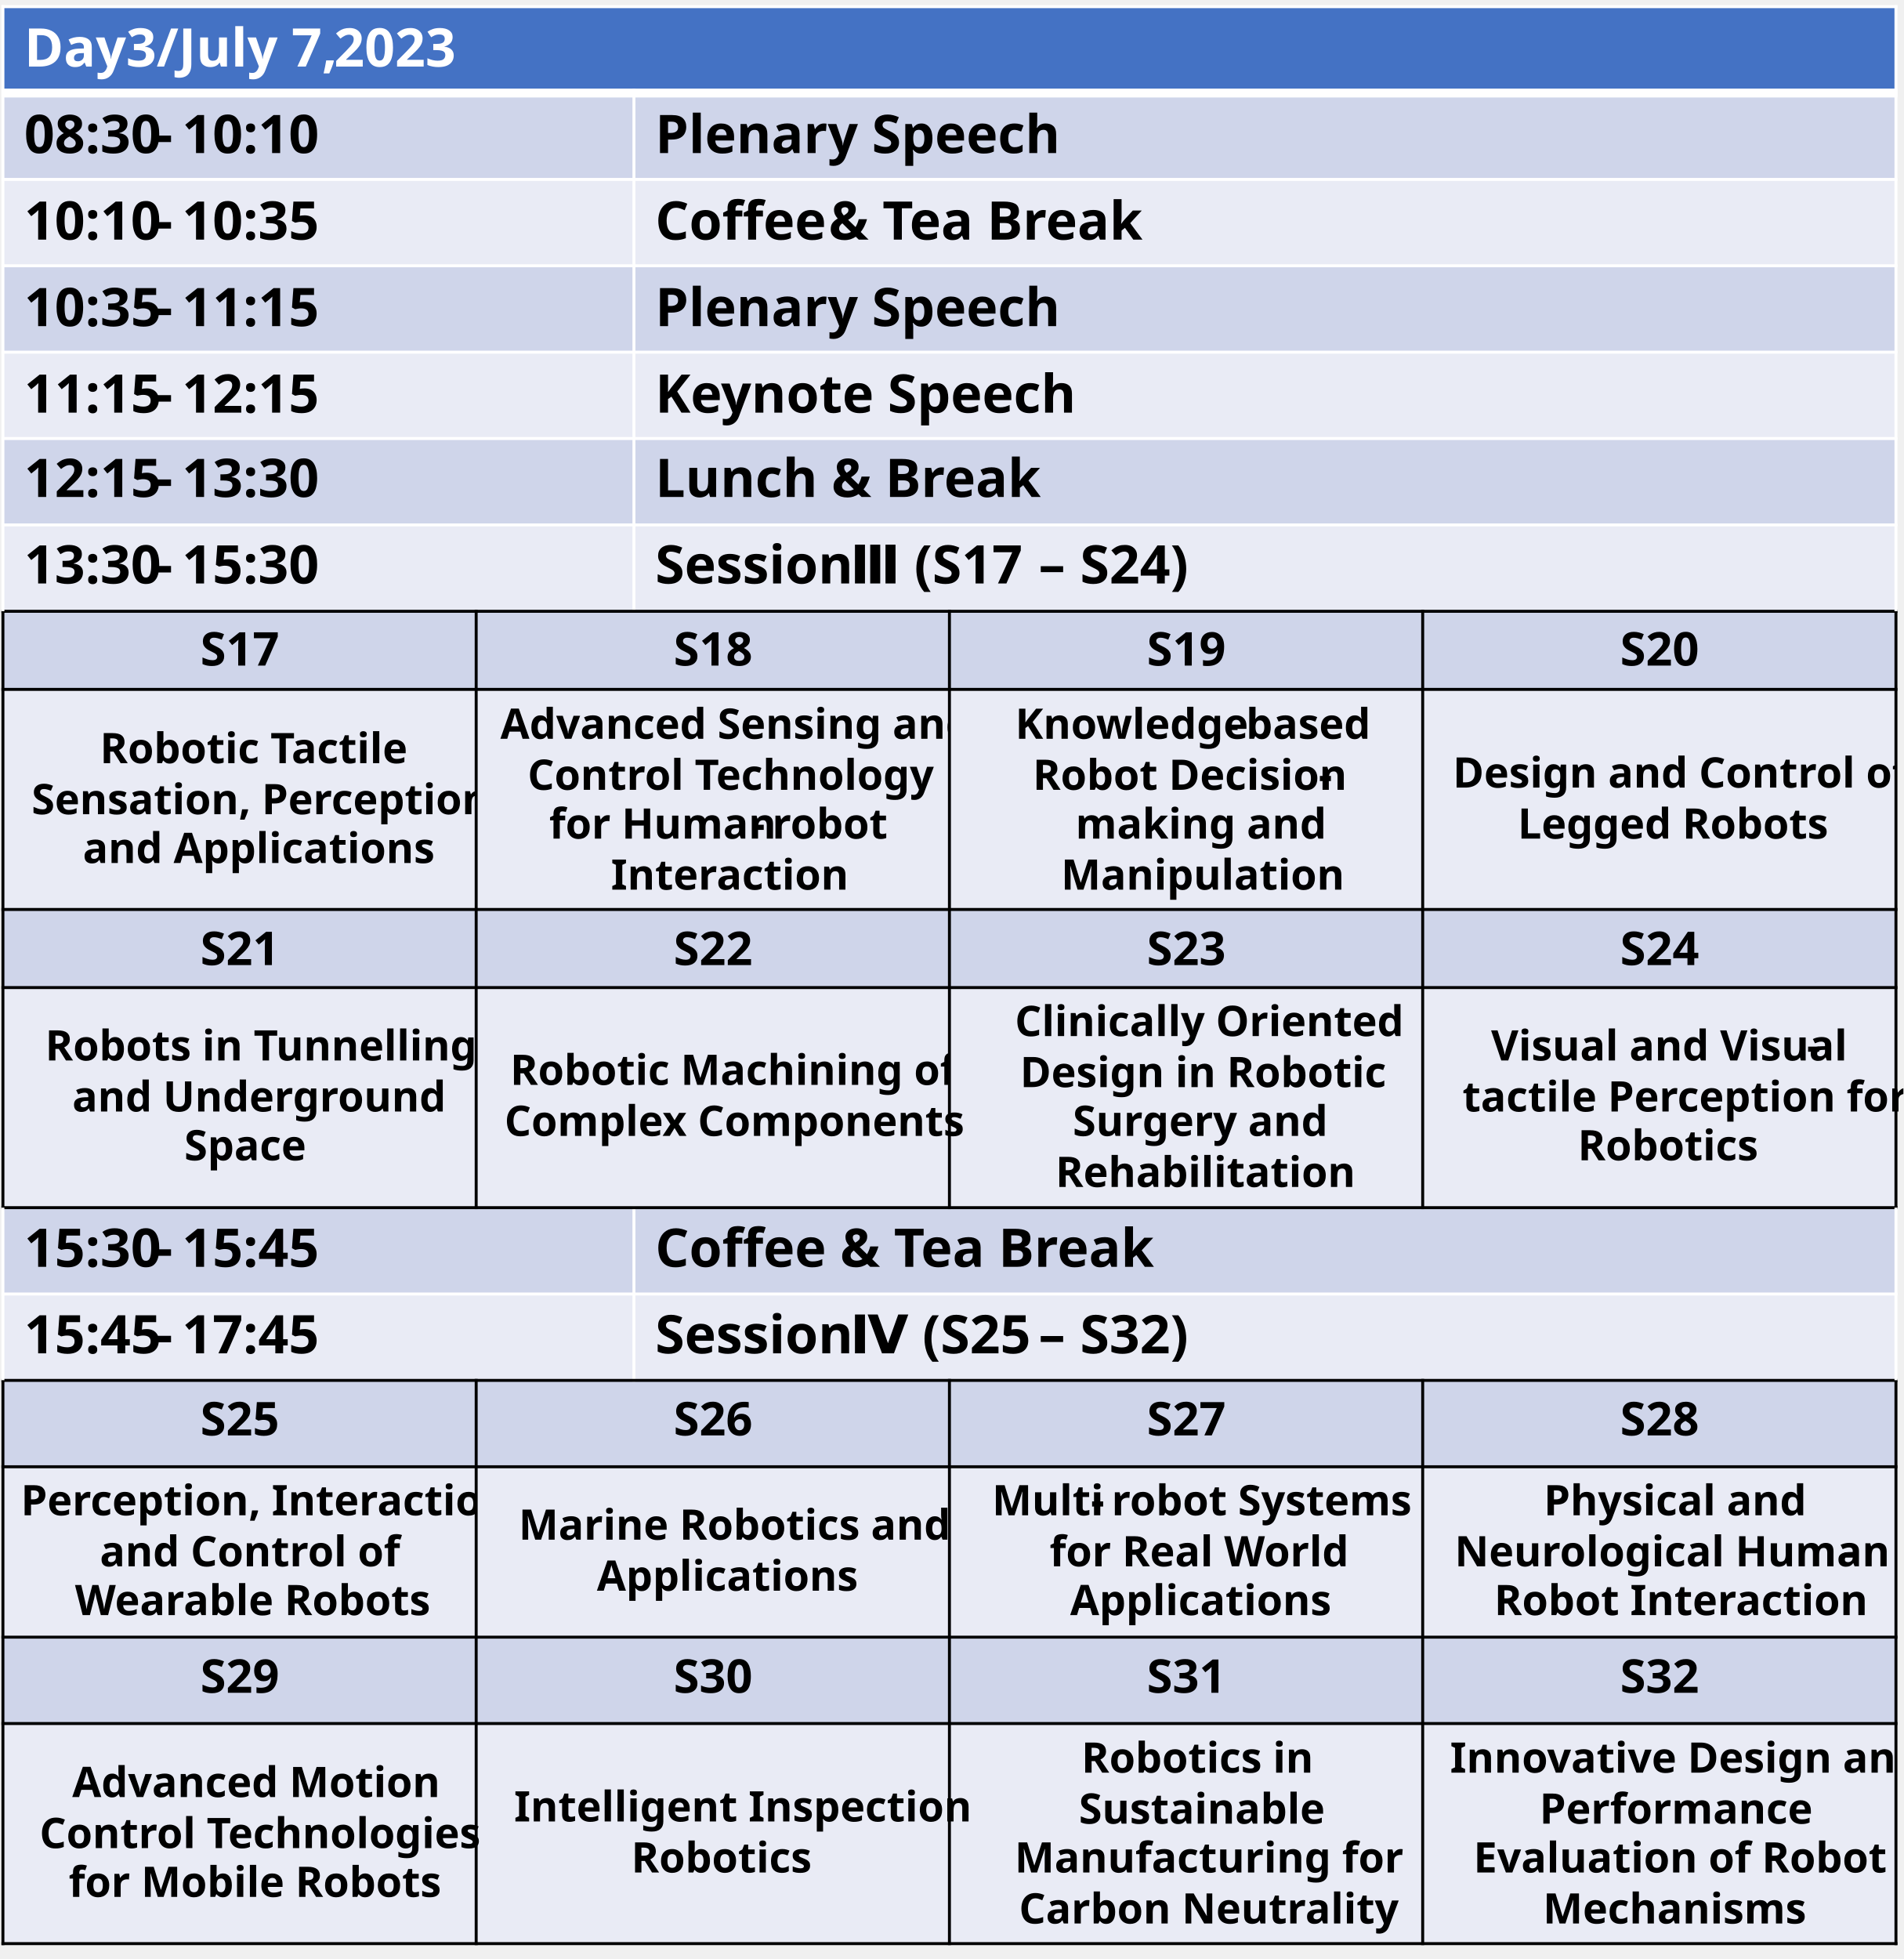
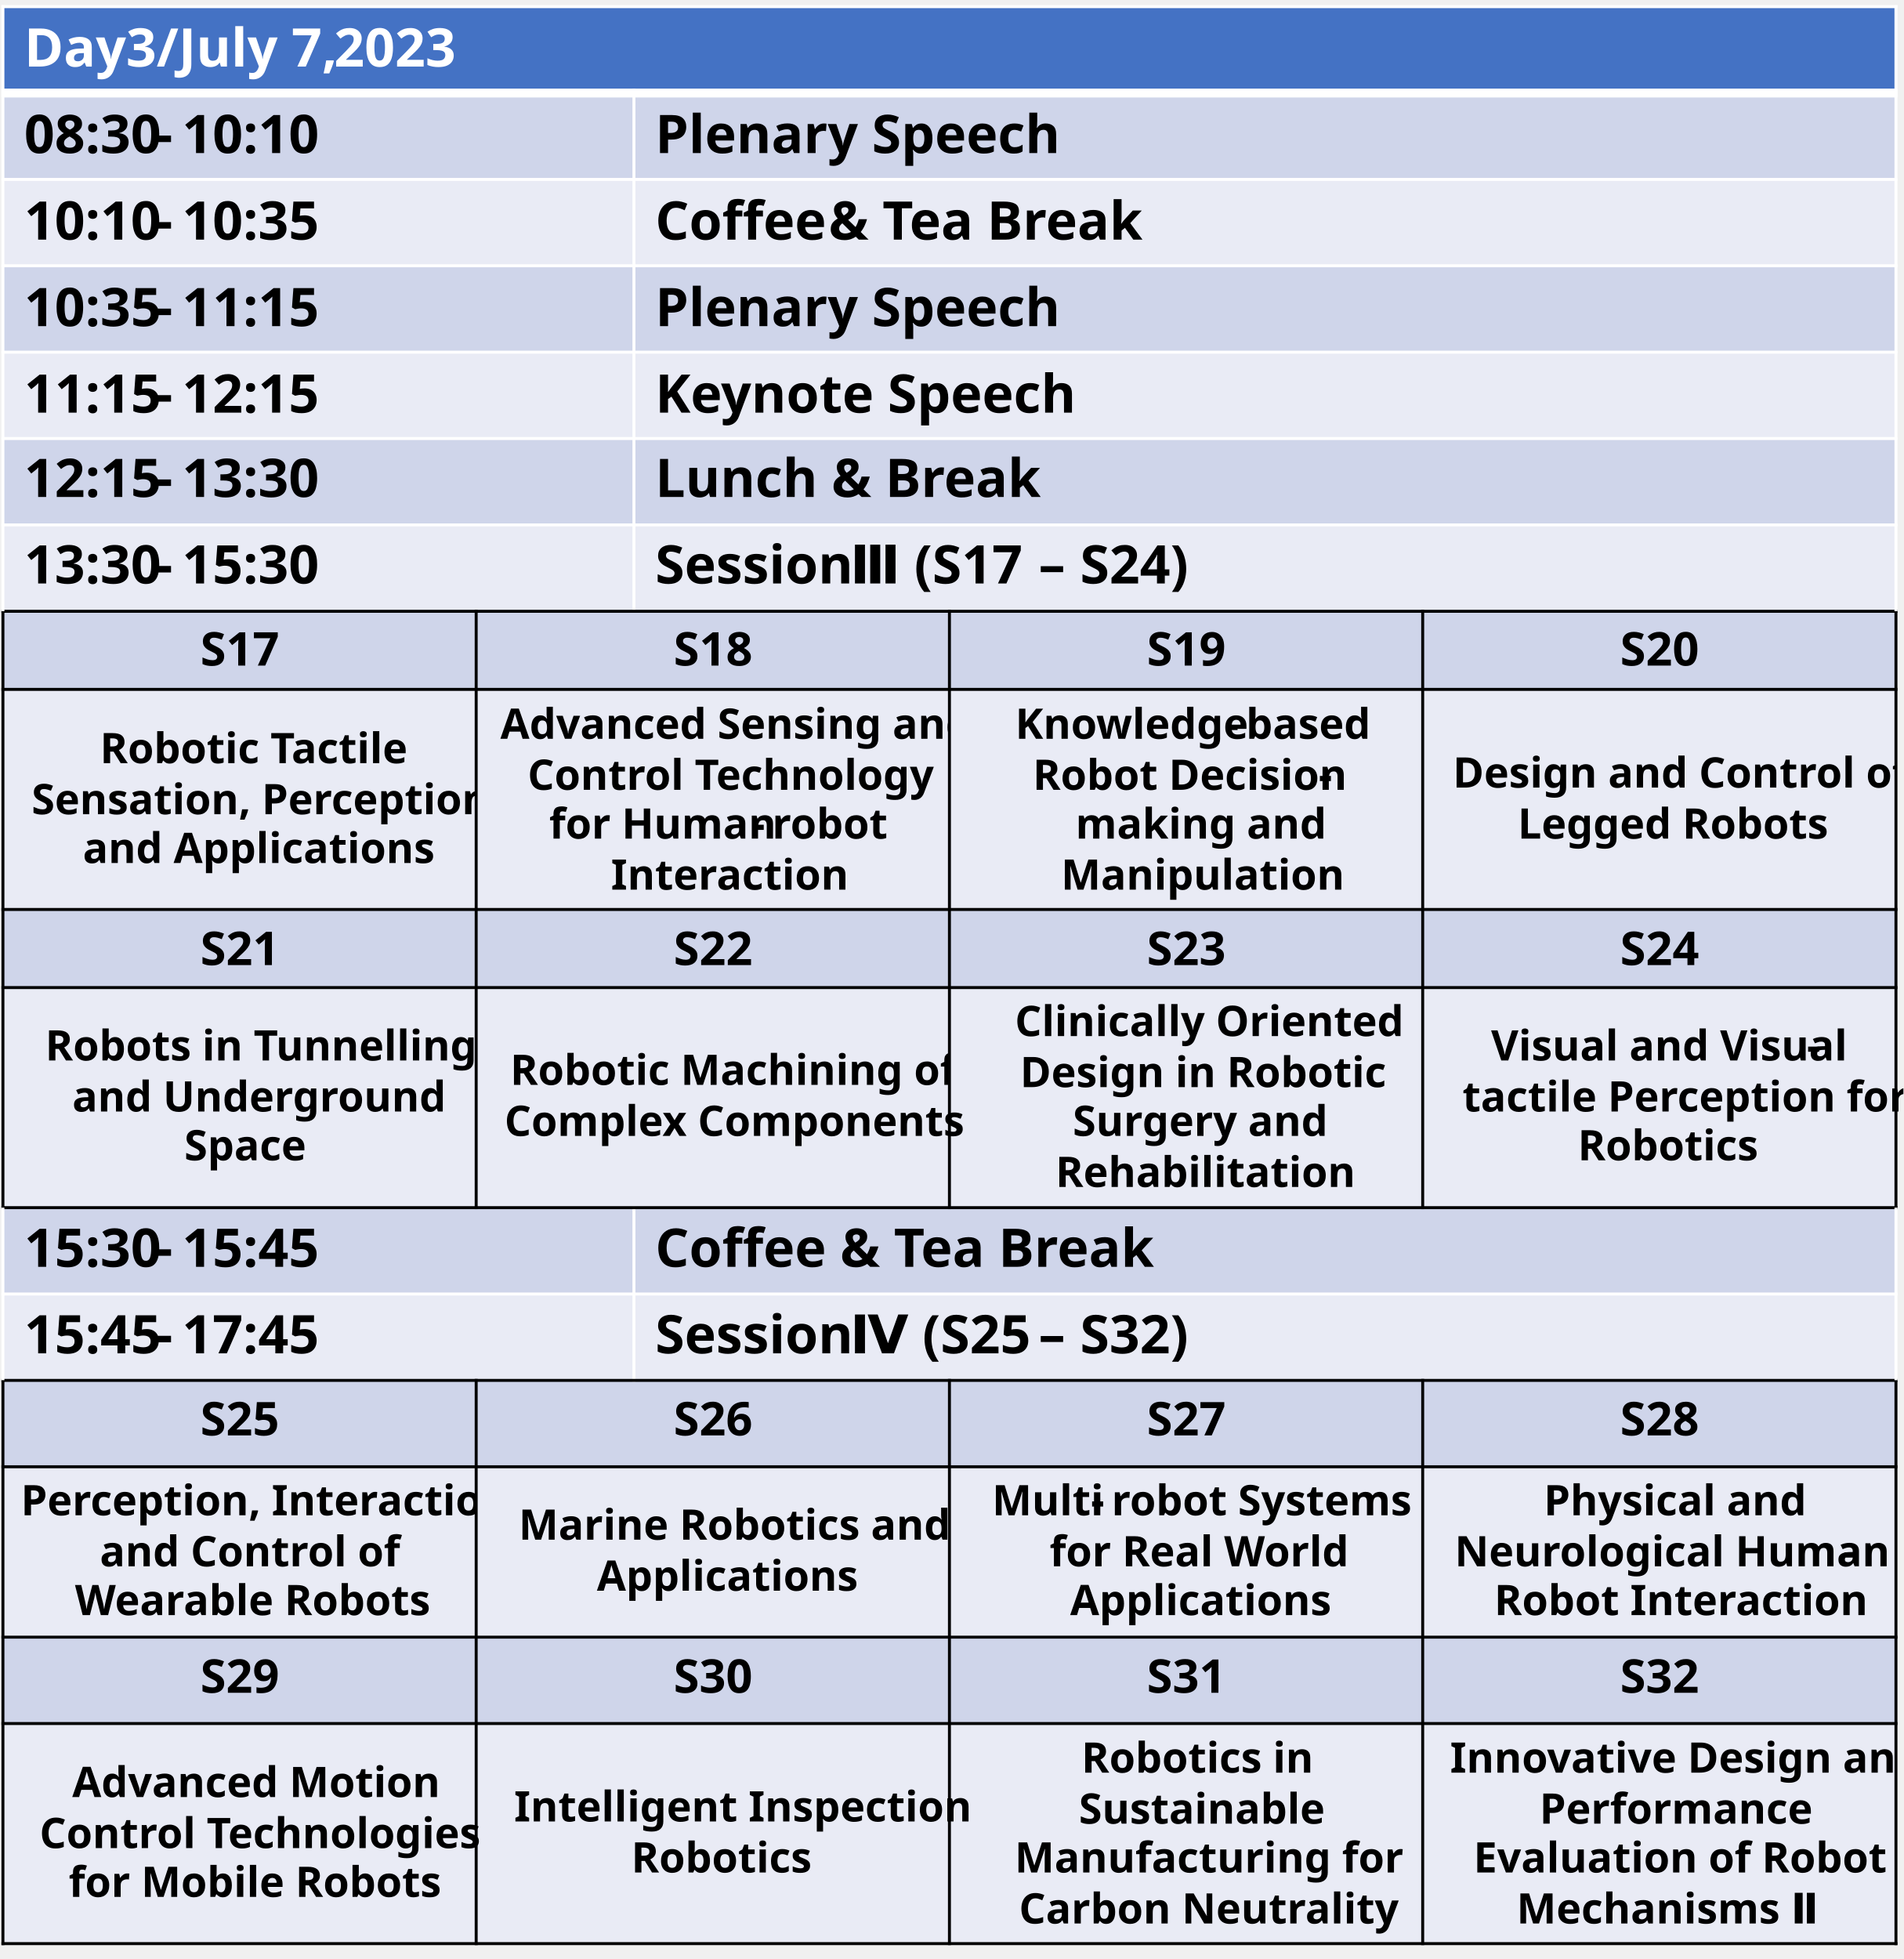
<svg xmlns="http://www.w3.org/2000/svg" width="858" height="883" overflow="hidden">
  <defs>
    <clipPath id="clip0">
      <rect x="226" y="-3" width="858" height="883" />
    </clipPath>
    <clipPath id="clip1">
      <rect x="227" y="-82" width="854" height="202" />
    </clipPath>
    <clipPath id="clip2">
      <rect x="511" y="-43" width="570" height="202" />
    </clipPath>
    <clipPath id="clip3">
      <rect x="227" y="-43" width="285" height="202" />
    </clipPath>
    <clipPath id="clip4">
      <rect x="511" y="-4" width="570" height="202" />
    </clipPath>
    <clipPath id="clip5">
      <rect x="227" y="-4" width="285" height="202" />
    </clipPath>
    <clipPath id="clip6">
      <rect x="511" y="35" width="570" height="202" />
    </clipPath>
    <clipPath id="clip7">
      <rect x="227" y="35" width="285" height="202" />
    </clipPath>
    <clipPath id="clip8">
      <rect x="511" y="74" width="570" height="202" />
    </clipPath>
    <clipPath id="clip9">
      <rect x="227" y="74" width="285" height="202" />
    </clipPath>
    <clipPath id="clip10">
      <rect x="511" y="113" width="570" height="202" />
    </clipPath>
    <clipPath id="clip11">
      <rect x="227" y="113" width="285" height="202" />
    </clipPath>
    <clipPath id="clip12">
      <rect x="511" y="152" width="570" height="202" />
    </clipPath>
    <clipPath id="clip13">
      <rect x="227" y="152" width="285" height="202" />
    </clipPath>
    <clipPath id="clip14">
      <rect x="867" y="200" width="214" height="315" />
    </clipPath>
    <clipPath id="clip15">
      <rect x="440" y="43" width="214" height="628" />
    </clipPath>
    <clipPath id="clip16">
      <rect x="227" y="122" width="214" height="471" />
    </clipPath>
    <clipPath id="clip17">
      <rect x="440" y="334" width="214" height="315" />
    </clipPath>
    <clipPath id="clip18">
      <rect x="511" y="459" width="570" height="203" />
    </clipPath>
    <clipPath id="clip19">
      <rect x="227" y="459" width="285" height="203" />
    </clipPath>
    <clipPath id="clip20">
      <rect x="511" y="498" width="570" height="203" />
    </clipPath>
    <clipPath id="clip21">
      <rect x="227" y="498" width="285" height="203" />
    </clipPath>
    <clipPath id="clip22">
      <rect x="227" y="461" width="214" height="471" />
    </clipPath>
    <clipPath id="clip23">
      <rect x="867" y="509" width="214" height="629" />
    </clipPath>
  </defs>
  <g clip-path="url(#clip0)" transform="translate(-226 3)">
    <path d="M227.314 0 1080.65 0 1080.65 38.933 227.314 38.933Z" fill="#4472C4" fill-rule="evenodd" />
    <path d="M227.314 38.933 511.758 38.933 511.758 77.867 227.314 77.867Z" fill="#CFD5EA" fill-rule="evenodd" />
    <path d="M511.758 38.933 1080.65 38.933 1080.65 77.867 511.758 77.867Z" fill="#CFD5EA" fill-rule="evenodd" />
    <path d="M227.314 77.867 511.758 77.867 511.758 116.8 227.314 116.8Z" fill="#E9EBF5" fill-rule="evenodd" />
    <path d="M511.758 77.867 1080.65 77.867 1080.65 116.8 511.758 116.8Z" fill="#E9EBF5" fill-rule="evenodd" />
    <path d="M227.314 116.8 511.758 116.8 511.758 155.733 227.314 155.733Z" fill="#CFD5EA" fill-rule="evenodd" />
    <path d="M511.758 116.8 1080.65 116.8 1080.65 155.733 511.758 155.733Z" fill="#CFD5EA" fill-rule="evenodd" />
    <path d="M227.314 155.733 511.758 155.733 511.758 194.667 227.314 194.667Z" fill="#E9EBF5" fill-rule="evenodd" />
    <path d="M511.758 155.733 1080.65 155.733 1080.65 194.667 511.758 194.667Z" fill="#E9EBF5" fill-rule="evenodd" />
    <path d="M227.314 194.667 511.758 194.667 511.758 233.6 227.314 233.6Z" fill="#CFD5EA" fill-rule="evenodd" />
    <path d="M511.758 194.667 1080.65 194.667 1080.65 233.6 511.758 233.6Z" fill="#CFD5EA" fill-rule="evenodd" />
    <path d="M227.314 233.6 511.758 233.6 511.758 272.533 227.314 272.533Z" fill="#E9EBF5" fill-rule="evenodd" />
    <path d="M511.758 233.6 1080.65 233.6 1080.65 272.533 511.758 272.533Z" fill="#E9EBF5" fill-rule="evenodd" />
    <path d="M227.314 272.533 440.647 272.533 440.647 307.733 227.314 307.733Z" fill="#CFD5EA" fill-rule="evenodd" />
    <path d="M440.647 272.533 653.98 272.533 653.98 307.733 440.647 307.733Z" fill="#CFD5EA" fill-rule="evenodd" />
    <path d="M653.98 272.533 867.314 272.533 867.314 307.733 653.98 307.733Z" fill="#CFD5EA" fill-rule="evenodd" />
    <path d="M867.314 272.533 1080.65 272.533 1080.65 307.733 867.314 307.733Z" fill="#CFD5EA" fill-rule="evenodd" />
    <path d="M227.314 307.733 440.647 307.733 440.647 406.933 227.314 406.933Z" fill="#E9EBF5" fill-rule="evenodd" />
    <path d="M440.647 307.733 653.98 307.733 653.98 406.933 440.647 406.933Z" fill="#E9EBF5" fill-rule="evenodd" />
    <path d="M653.98 307.733 867.314 307.733 867.314 406.933 653.98 406.933Z" fill="#E9EBF5" fill-rule="evenodd" />
    <path d="M867.314 307.733 1080.65 307.733 1080.65 406.933 867.314 406.933Z" fill="#E9EBF5" fill-rule="evenodd" />
    <path d="M227.314 406.933 440.647 406.933 440.647 442.133 227.314 442.133Z" fill="#CFD5EA" fill-rule="evenodd" />
    <path d="M440.647 406.933 653.98 406.933 653.98 442.133 440.647 442.133Z" fill="#CFD5EA" fill-rule="evenodd" />
    <path d="M653.98 406.933 867.314 406.933 867.314 442.133 653.98 442.133Z" fill="#CFD5EA" fill-rule="evenodd" />
    <path d="M867.314 406.933 1080.65 406.933 1080.65 442.133 867.314 442.133Z" fill="#CFD5EA" fill-rule="evenodd" />
    <path d="M227.314 442.133 440.647 442.133 440.647 541.333 227.314 541.333Z" fill="#E9EBF5" fill-rule="evenodd" />
    <path d="M440.647 442.133 653.98 442.133 653.98 541.333 440.647 541.333Z" fill="#E9EBF5" fill-rule="evenodd" />
    <path d="M653.98 442.133 867.314 442.133 867.314 541.333 653.98 541.333Z" fill="#E9EBF5" fill-rule="evenodd" />
    <path d="M867.314 442.133 1080.65 442.133 1080.65 541.333 867.314 541.333Z" fill="#E9EBF5" fill-rule="evenodd" />
    <path d="M227.314 541.333 511.758 541.333 511.758 580.267 227.314 580.267Z" fill="#CFD5EA" fill-rule="evenodd" />
    <path d="M511.758 541.333 1080.65 541.333 1080.65 580.267 511.758 580.267Z" fill="#CFD5EA" fill-rule="evenodd" />
    <path d="M227.314 580.267 511.758 580.267 511.758 619.2 227.314 619.2Z" fill="#E9EBF5" fill-rule="evenodd" />
    <path d="M511.758 580.267 1080.65 580.267 1080.65 619.2 511.758 619.2Z" fill="#E9EBF5" fill-rule="evenodd" />
    <path d="M227.314 619.2 440.647 619.2 440.647 658.133 227.314 658.133Z" fill="#CFD5EA" fill-rule="evenodd" />
    <path d="M440.647 619.2 653.98 619.2 653.98 658.133 440.647 658.133Z" fill="#CFD5EA" fill-rule="evenodd" />
    <path d="M653.98 619.2 867.314 619.2 867.314 658.133 653.98 658.133Z" fill="#CFD5EA" fill-rule="evenodd" />
    <path d="M867.314 619.2 1080.65 619.2 1080.65 658.133 867.314 658.133Z" fill="#CFD5EA" fill-rule="evenodd" />
    <path d="M227.314 658.133 440.647 658.133 440.647 734.933 227.314 734.933Z" fill="#E9EBF5" fill-rule="evenodd" />
    <path d="M440.647 658.133 653.98 658.133 653.98 734.933 440.647 734.933Z" fill="#E9EBF5" fill-rule="evenodd" />
    <path d="M653.98 658.133 867.314 658.133 867.314 734.933 653.98 734.933Z" fill="#E9EBF5" fill-rule="evenodd" />
    <path d="M867.314 658.133 1080.65 658.133 1080.65 734.933 867.314 734.933Z" fill="#E9EBF5" fill-rule="evenodd" />
    <path d="M227.314 734.933 440.647 734.933 440.647 773.867 227.314 773.867Z" fill="#CFD5EA" fill-rule="evenodd" />
    <path d="M440.647 734.933 653.98 734.933 653.98 773.867 440.647 773.867Z" fill="#CFD5EA" fill-rule="evenodd" />
    <path d="M653.98 734.933 867.314 734.933 867.314 773.867 653.98 773.867Z" fill="#CFD5EA" fill-rule="evenodd" />
    <path d="M867.314 734.933 1080.65 734.933 1080.65 773.867 867.314 773.867Z" fill="#CFD5EA" fill-rule="evenodd" />
    <path d="M227.314 773.867 440.647 773.867 440.647 873.067 227.314 873.067Z" fill="#E9EBF5" fill-rule="evenodd" />
    <path d="M440.647 773.867 653.98 773.867 653.98 873.067 440.647 873.067Z" fill="#E9EBF5" fill-rule="evenodd" />
    <path d="M653.98 773.867 867.314 773.867 867.314 873.067 653.98 873.067Z" fill="#E9EBF5" fill-rule="evenodd" />
    <path d="M867.314 773.867 1080.65 773.867 1080.65 873.067 867.314 873.067Z" fill="#E9EBF5" fill-rule="evenodd" />
    <path d="M440.647 271.867 440.647 542" stroke="#000000" stroke-width="1.333" stroke-linejoin="round" stroke-miterlimit="10" fill="none" fill-rule="evenodd" />
    <path d="M440.647 618.533 440.647 873.733" stroke="#000000" stroke-width="1.333" stroke-linejoin="round" stroke-miterlimit="10" fill="none" fill-rule="evenodd" />
    <path d="M511.758 36.933 511.758 273.2" stroke="#FFFFFF" stroke-width="1.333" stroke-linejoin="round" stroke-miterlimit="10" fill="none" fill-rule="evenodd" />
    <path d="M511.758 540.667 511.758 619.867" stroke="#FFFFFF" stroke-width="1.333" stroke-linejoin="round" stroke-miterlimit="10" fill="none" fill-rule="evenodd" />
    <path d="M653.98 271.867 653.98 542" stroke="#000000" stroke-width="1.333" stroke-linejoin="round" stroke-miterlimit="10" fill="none" fill-rule="evenodd" />
    <path d="M653.98 618.533 653.98 873.733" stroke="#000000" stroke-width="1.333" stroke-linejoin="round" stroke-miterlimit="10" fill="none" fill-rule="evenodd" />
    <path d="M867.314 271.867 867.314 542" stroke="#000000" stroke-width="1.333" stroke-linejoin="round" stroke-miterlimit="10" fill="none" fill-rule="evenodd" />
    <path d="M867.314 618.533 867.314 873.733" stroke="#000000" stroke-width="1.333" stroke-linejoin="round" stroke-miterlimit="10" fill="none" fill-rule="evenodd" />
    <path d="M226.647 38.933 1081.31 38.933" stroke="#FFFFFF" stroke-width="4" stroke-linejoin="round" stroke-miterlimit="10" fill="none" fill-rule="evenodd" />
    <path d="M226.647 77.867 1081.31 77.867" stroke="#FFFFFF" stroke-width="1.333" stroke-linejoin="round" stroke-miterlimit="10" fill="none" fill-rule="evenodd" />
    <path d="M226.647 116.8 1081.31 116.8" stroke="#FFFFFF" stroke-width="1.333" stroke-linejoin="round" stroke-miterlimit="10" fill="none" fill-rule="evenodd" />
    <path d="M226.647 155.733 1081.31 155.733" stroke="#FFFFFF" stroke-width="1.333" stroke-linejoin="round" stroke-miterlimit="10" fill="none" fill-rule="evenodd" />
    <path d="M226.647 194.667 1081.31 194.667" stroke="#FFFFFF" stroke-width="1.333" stroke-linejoin="round" stroke-miterlimit="10" fill="none" fill-rule="evenodd" />
    <path d="M226.647 233.6 1081.31 233.6" stroke="#FFFFFF" stroke-width="1.333" stroke-linejoin="round" stroke-miterlimit="10" fill="none" fill-rule="evenodd" />
    <path d="M226.647 272.533 1081.31 272.533" stroke="#000000" stroke-width="1.333" stroke-linejoin="round" stroke-miterlimit="10" fill="none" fill-rule="evenodd" />
    <path d="M226.647 307.733 1081.31 307.733" stroke="#000000" stroke-width="1.333" stroke-linejoin="round" stroke-miterlimit="10" fill="none" fill-rule="evenodd" />
    <path d="M226.647 406.933 1081.31 406.933" stroke="#000000" stroke-width="1.333" stroke-linejoin="round" stroke-miterlimit="10" fill="none" fill-rule="evenodd" />
    <path d="M226.647 442.133 1081.31 442.133" stroke="#000000" stroke-width="1.333" stroke-linejoin="round" stroke-miterlimit="10" fill="none" fill-rule="evenodd" />
    <path d="M226.647 541.333 1081.31 541.333" stroke="#000000" stroke-width="1.333" stroke-linejoin="round" stroke-miterlimit="10" fill="none" fill-rule="evenodd" />
    <path d="M226.647 580.267 1081.31 580.267" stroke="#FFFFFF" stroke-width="1.333" stroke-linejoin="round" stroke-miterlimit="10" fill="none" fill-rule="evenodd" />
    <path d="M226.647 619.2 1081.31 619.2" stroke="#000000" stroke-width="1.333" stroke-linejoin="round" stroke-miterlimit="10" fill="none" fill-rule="evenodd" />
    <path d="M226.647 658.133 1081.31 658.133" stroke="#000000" stroke-width="1.333" stroke-linejoin="round" stroke-miterlimit="10" fill="none" fill-rule="evenodd" />
    <path d="M226.647 734.933 1081.31 734.933" stroke="#000000" stroke-width="1.333" stroke-linejoin="round" stroke-miterlimit="10" fill="none" fill-rule="evenodd" />
    <path d="M226.647 773.867 1081.31 773.867" stroke="#000000" stroke-width="1.333" stroke-linejoin="round" stroke-miterlimit="10" fill="none" fill-rule="evenodd" />
    <path d="M227.314-0.667 227.314 272.533" stroke="#FFFFFF" stroke-width="1.333" stroke-linejoin="round" stroke-miterlimit="10" fill="none" fill-rule="evenodd" />
    <path d="M227.314 272.533 227.314 541.333" stroke="#000000" stroke-width="1.333" stroke-linejoin="round" stroke-miterlimit="10" fill="none" fill-rule="evenodd" />
    <path d="M227.314 541.333 227.314 619.2" stroke="#FFFFFF" stroke-width="1.333" stroke-linejoin="round" stroke-miterlimit="10" fill="none" fill-rule="evenodd" />
    <path d="M227.314 619.2 227.314 873.733" stroke="#000000" stroke-width="1.333" stroke-linejoin="round" stroke-miterlimit="10" fill="none" fill-rule="evenodd" />
    <path d="M1080.65-0.667 1080.65 272.533" stroke="#FFFFFF" stroke-width="1.333" stroke-linejoin="round" stroke-miterlimit="10" fill="none" fill-rule="evenodd" />
    <path d="M1080.65 272.533 1080.65 541.333" stroke="#000000" stroke-width="1.333" stroke-linejoin="round" stroke-miterlimit="10" fill="none" fill-rule="evenodd" />
    <path d="M1080.65 541.333 1080.65 619.2" stroke="#FFFFFF" stroke-width="1.333" stroke-linejoin="round" stroke-miterlimit="10" fill="none" fill-rule="evenodd" />
    <path d="M1080.65 619.2 1080.65 873.733" stroke="#000000" stroke-width="1.333" stroke-linejoin="round" stroke-miterlimit="10" fill="none" fill-rule="evenodd" />
    <path d="M226.647 0 1081.31 0" stroke="#FFFFFF" stroke-width="1.333" stroke-linejoin="round" stroke-miterlimit="10" fill="none" fill-rule="evenodd" />
    <path d="M226.647 873.067 1081.31 873.067" stroke="#000000" stroke-width="1.333" stroke-linejoin="round" stroke-miterlimit="10" fill="none" fill-rule="evenodd" />
    <g clip-path="url(#clip1)">
      <text fill="#FFFFFF" font-family="DengXian,DengXian_MSFontService,sans-serif" font-weight="700" font-size="24" transform="translate(236.914 27)">Day3/July 7,</text>
    </g>
    <text fill="#FFFFFF" font-family="DengXian,DengXian_MSFontService,sans-serif" font-weight="700" font-size="24" transform="translate(376.58 27)">2023</text>
    <g clip-path="url(#clip2)">
      <text font-family="DengXian,DengXian_MSFontService,sans-serif" font-weight="700" font-size="24" transform="translate(521.358 66)">Plenary Speech</text>
    </g>
    <g clip-path="url(#clip3)">
      <text font-family="DengXian,DengXian_MSFontService,sans-serif" font-weight="700" font-size="24" transform="translate(236.914 66)">08:30</text>
    </g>
    <text font-family="DengXian,DengXian_MSFontService,sans-serif" font-weight="700" font-size="24" transform="translate(296.08 66)">-</text>
    <text font-family="DengXian,DengXian_MSFontService,sans-serif" font-weight="700" font-size="24" transform="translate(308.08 66)">10:10</text>
    <g clip-path="url(#clip4)">
      <text font-family="DengXian,DengXian_MSFontService,sans-serif" font-weight="700" font-size="24" transform="translate(521.358 105)">Coffee</text>
    </g>
    <text font-family="DengXian,DengXian_MSFontService,sans-serif" font-weight="700" font-size="24" transform="translate(599.525 105)">&amp; Tea Break</text>
    <g clip-path="url(#clip5)">
      <text font-family="DengXian,DengXian_MSFontService,sans-serif" font-weight="700" font-size="24" transform="translate(236.914 105)">10:10</text>
    </g>
    <text font-family="DengXian,DengXian_MSFontService,sans-serif" font-weight="700" font-size="24" transform="translate(296.08 105)">-</text>
    <text font-family="DengXian,DengXian_MSFontService,sans-serif" font-weight="700" font-size="24" transform="translate(308.08 105)">10:35</text>
    <g clip-path="url(#clip6)">
      <text font-family="DengXian,DengXian_MSFontService,sans-serif" font-weight="700" font-size="24" transform="translate(521.358 144)">Plenary Speech</text>
    </g>
    <g clip-path="url(#clip7)">
      <text font-family="DengXian,DengXian_MSFontService,sans-serif" font-weight="700" font-size="24" transform="translate(236.914 144)">10:35</text>
    </g>
    <text font-family="DengXian,DengXian_MSFontService,sans-serif" font-weight="700" font-size="24" transform="translate(296.08 144)">-</text>
    <text font-family="DengXian,DengXian_MSFontService,sans-serif" font-weight="700" font-size="24" transform="translate(308.08 144)">11:15</text>
    <g clip-path="url(#clip8)">
      <text font-family="DengXian,DengXian_MSFontService,sans-serif" font-weight="700" font-size="24" transform="translate(521.358 183)">Keynote Speech</text>
    </g>
    <g clip-path="url(#clip9)">
      <text font-family="DengXian,DengXian_MSFontService,sans-serif" font-weight="700" font-size="24" transform="translate(236.914 183)">11:15</text>
    </g>
    <text font-family="DengXian,DengXian_MSFontService,sans-serif" font-weight="700" font-size="24" transform="translate(296.08 183)">-</text>
    <text font-family="DengXian,DengXian_MSFontService,sans-serif" font-weight="700" font-size="24" transform="translate(308.08 183)">12:15</text>
    <g clip-path="url(#clip10)">
      <text font-family="DengXian,DengXian_MSFontService,sans-serif" font-weight="700" font-size="24" transform="translate(521.358 221)">Lunch &amp; Break</text>
    </g>
    <g clip-path="url(#clip11)">
      <text font-family="DengXian,DengXian_MSFontService,sans-serif" font-weight="700" font-size="24" transform="translate(236.914 221)">12:15</text>
    </g>
    <text font-family="DengXian,DengXian_MSFontService,sans-serif" font-weight="700" font-size="24" transform="translate(296.08 221)">-</text>
    <text font-family="DengXian,DengXian_MSFontService,sans-serif" font-weight="700" font-size="24" transform="translate(308.08 221)">13:30</text>
    <g clip-path="url(#clip12)">
      <text font-family="DengXian,DengXian_MSFontService,sans-serif" font-weight="700" font-size="24" transform="translate(521.358 260)">Session</text>
    </g>
    <text font-family="DengXian,DengXian_MSFontService,sans-serif" font-weight="700" font-size="24" transform="translate(609.191 260)">Ⅲ (S17</text>
    <text font-family="DengXian,DengXian_MSFontService,sans-serif" font-weight="700" font-size="24" transform="translate(694.191 260)">–</text>
    <text font-family="DengXian,DengXian_MSFontService,sans-serif" font-weight="700" font-size="24" transform="translate(712.858 260)">S24)</text>
    <g clip-path="url(#clip13)">
      <text font-family="DengXian,DengXian_MSFontService,sans-serif" font-weight="700" font-size="24" transform="translate(236.914 260)">13:30</text>
    </g>
    <text font-family="DengXian,DengXian_MSFontService,sans-serif" font-weight="700" font-size="24" transform="translate(296.08 260)">-</text>
    <text font-family="DengXian,DengXian_MSFontService,sans-serif" font-weight="700" font-size="24" transform="translate(308.08 260)">15:30</text>
    <text font-family="DengXian,DengXian_MSFontService,sans-serif" font-weight="700" font-size="21" transform="translate(956.314 297)">S20</text>
    <text font-family="DengXian,DengXian_MSFontService,sans-serif" font-weight="700" font-size="21" transform="translate(742.98 297)">S19</text>
    <text font-family="DengXian,DengXian_MSFontService,sans-serif" font-weight="700" font-size="21" transform="translate(529.647 297)">S18</text>
    <text font-family="DengXian,DengXian_MSFontService,sans-serif" font-weight="700" font-size="21" transform="translate(316.314 297)">S17</text>
    <g clip-path="url(#clip14)">
      <text font-family="DengXian,DengXian_MSFontService,sans-serif" font-weight="700" font-size="19" transform="translate(880.897 352)">Design and Control of</text>
    </g>
    <text font-family="DengXian,DengXian_MSFontService,sans-serif" font-weight="700" font-size="19" transform="translate(910.15 375)">Legged Robots</text>
    <text font-family="DengXian,DengXian_MSFontService,sans-serif" font-weight="700" font-size="19" transform="translate(683.647 330)">Knowledge</text>
    <text font-family="DengXian,DengXian_MSFontService,sans-serif" font-weight="700" font-size="19" transform="translate(778.314 330)">-</text>
    <text font-family="DengXian,DengXian_MSFontService,sans-serif" font-weight="700" font-size="19" transform="translate(787.647 330)">based</text>
    <text font-family="DengXian,DengXian_MSFontService,sans-serif" font-weight="700" font-size="19" transform="translate(691.56 353)">Robot Decision</text>
    <text font-family="DengXian,DengXian_MSFontService,sans-serif" font-weight="700" font-size="19" transform="translate(820.394 353)">-</text>
    <text font-family="DengXian,DengXian_MSFontService,sans-serif" font-weight="700" font-size="19" transform="translate(710.814 375)">making and</text>
    <text font-family="DengXian,DengXian_MSFontService,sans-serif" font-weight="700" font-size="19" transform="translate(704.314 398)">Manipulation</text>
    <g clip-path="url(#clip15)">
      <text font-family="DengXian,DengXian_MSFontService,sans-serif" font-weight="700" font-size="19" transform="translate(451.564 330)">Advanced Sensing and</text>
    </g>
    <text font-family="DengXian,DengXian_MSFontService,sans-serif" font-weight="700" font-size="19" transform="translate(463.817 353)">Control Technology</text>
    <text font-family="DengXian,DengXian_MSFontService,sans-serif" font-weight="700" font-size="19" transform="translate(473.564 375)">for Human</text>
    <text font-family="DengXian,DengXian_MSFontService,sans-serif" font-weight="700" font-size="19" transform="translate(564.73 375)">-</text>
    <text font-family="DengXian,DengXian_MSFontService,sans-serif" font-weight="700" font-size="19" transform="translate(574.064 375)">robot</text>
    <text font-family="DengXian,DengXian_MSFontService,sans-serif" font-weight="700" font-size="19" transform="translate(501.397 398)">Interaction</text>
    <text font-family="DengXian,DengXian_MSFontService,sans-serif" font-weight="700" font-size="19" transform="translate(271.064 341)">Robotic Tactile</text>
    <g clip-path="url(#clip16)">
      <text font-family="DengXian,DengXian_MSFontService,sans-serif" font-weight="700" font-size="19" transform="translate(240.23 364)">Sensation, Perception,</text>
    </g>
    <text font-family="DengXian,DengXian_MSFontService,sans-serif" font-weight="700" font-size="19" transform="translate(263.317 386)">and Applications</text>
    <text font-family="DengXian,DengXian_MSFontService,sans-serif" font-weight="700" font-size="21" transform="translate(956.314 432)">S24</text>
    <text font-family="DengXian,DengXian_MSFontService,sans-serif" font-weight="700" font-size="21" transform="translate(742.98 432)">S23</text>
    <text font-family="DengXian,DengXian_MSFontService,sans-serif" font-weight="700" font-size="21" transform="translate(529.647 432)">S22</text>
    <text font-family="DengXian,DengXian_MSFontService,sans-serif" font-weight="700" font-size="21" transform="translate(316.314 432)">S21</text>
    <text font-family="DengXian,DengXian_MSFontService,sans-serif" font-weight="700" font-size="19" transform="translate(898.15 475)">Visual and Visual</text>
    <text font-family="DengXian,DengXian_MSFontService,sans-serif" font-weight="700" font-size="19" transform="translate(1040.48 475)">-</text>
    <text font-family="DengXian,DengXian_MSFontService,sans-serif" font-weight="700" font-size="19" transform="translate(885.23 498)">tactile Perception for</text>
    <text font-family="DengXian,DengXian_MSFontService,sans-serif" font-weight="700" font-size="19" transform="translate(937.23 520)">Robotics</text>
    <text font-family="DengXian,DengXian_MSFontService,sans-serif" font-weight="700" font-size="19" transform="translate(683.48 464)">Clinically Oriented</text>
    <text font-family="DengXian,DengXian_MSFontService,sans-serif" font-weight="700" font-size="19" transform="translate(685.814 487)">Design in Robotic</text>
    <text font-family="DengXian,DengXian_MSFontService,sans-serif" font-weight="700" font-size="19" transform="translate(709.56 509)">Surgery and</text>
    <text font-family="DengXian,DengXian_MSFontService,sans-serif" font-weight="700" font-size="19" transform="translate(701.814 532)">Rehabilitation</text>
    <g clip-path="url(#clip17)">
      <text font-family="DengXian,DengXian_MSFontService,sans-serif" font-weight="700" font-size="19" transform="translate(455.984 486)">Robotic Machining of</text>
    </g>
    <text font-family="DengXian,DengXian_MSFontService,sans-serif" font-weight="700" font-size="19" transform="translate(453.397 509)">Complex Components</text>
    <text font-family="DengXian,DengXian_MSFontService,sans-serif" font-weight="700" font-size="19" transform="translate(246.397 475)">Robots in Tunnelling</text>
    <text font-family="DengXian,DengXian_MSFontService,sans-serif" font-weight="700" font-size="19" transform="translate(258.564 498)">and Underground</text>
    <text font-family="DengXian,DengXian_MSFontService,sans-serif" font-weight="700" font-size="19" transform="translate(309.064 520)">Space</text>
    <g clip-path="url(#clip18)">
      <text font-family="DengXian,DengXian_MSFontService,sans-serif" font-weight="700" font-size="24" transform="translate(521.358 568)">Coffee &amp; Tea Break</text>
    </g>
    <g clip-path="url(#clip19)">
      <text font-family="DengXian,DengXian_MSFontService,sans-serif" font-weight="700" font-size="24" transform="translate(236.914 568)">15:30</text>
    </g>
    <text font-family="DengXian,DengXian_MSFontService,sans-serif" font-weight="700" font-size="24" transform="translate(296.08 568)">-</text>
    <text font-family="DengXian,DengXian_MSFontService,sans-serif" font-weight="700" font-size="24" transform="translate(308.08 568)">15:45</text>
    <g clip-path="url(#clip20)">
      <text font-family="DengXian,DengXian_MSFontService,sans-serif" font-weight="700" font-size="24" transform="translate(521.358 607)">Session</text>
    </g>
    <text font-family="DengXian,DengXian_MSFontService,sans-serif" font-weight="700" font-size="24" transform="translate(609.191 607)">Ⅳ (S25</text>
    <text font-family="DengXian,DengXian_MSFontService,sans-serif" font-weight="700" font-size="24" transform="translate(694.191 607)">–</text>
    <text font-family="DengXian,DengXian_MSFontService,sans-serif" font-weight="700" font-size="24" transform="translate(712.858 607)">S32)</text>
    <g clip-path="url(#clip21)">
      <text font-family="DengXian,DengXian_MSFontService,sans-serif" font-weight="700" font-size="24" transform="translate(236.914 607)">15:45</text>
    </g>
    <text font-family="DengXian,DengXian_MSFontService,sans-serif" font-weight="700" font-size="24" transform="translate(296.08 607)">-</text>
    <text font-family="DengXian,DengXian_MSFontService,sans-serif" font-weight="700" font-size="24" transform="translate(308.08 607)">17:45</text>
    <text font-family="DengXian,DengXian_MSFontService,sans-serif" font-weight="700" font-size="21" transform="translate(956.314 644)">S28</text>
    <text font-family="DengXian,DengXian_MSFontService,sans-serif" font-weight="700" font-size="21" transform="translate(742.98 644)">S27</text>
    <text font-family="DengXian,DengXian_MSFontService,sans-serif" font-weight="700" font-size="21" transform="translate(529.647 644)">S26</text>
    <text font-family="DengXian,DengXian_MSFontService,sans-serif" font-weight="700" font-size="21" transform="translate(316.314 644)">S25</text>
    <text font-family="DengXian,DengXian_MSFontService,sans-serif" font-weight="700" font-size="19" transform="translate(921.897 680)">Physical and</text>
    <text font-family="DengXian,DengXian_MSFontService,sans-serif" font-weight="700" font-size="19" transform="translate(881.73 703)">Neurological Human</text>
    <text font-family="DengXian,DengXian_MSFontService,sans-serif" font-weight="700" font-size="19" transform="translate(1056.9 703)">-</text>
    <text font-family="DengXian,DengXian_MSFontService,sans-serif" font-weight="700" font-size="19" transform="translate(899.564 725)">Robot Interaction</text>
    <text font-family="DengXian,DengXian_MSFontService,sans-serif" font-weight="700" font-size="19" transform="translate(673.23 680)">Multi</text>
    <text font-family="DengXian,DengXian_MSFontService,sans-serif" font-weight="700" font-size="19" transform="translate(717.73 680)">-</text>
    <text font-family="DengXian,DengXian_MSFontService,sans-serif" font-weight="700" font-size="19" transform="translate(727.064 680)">robot Systems</text>
    <text font-family="DengXian,DengXian_MSFontService,sans-serif" font-weight="700" font-size="19" transform="translate(699.15 703)">for Real World</text>
    <text font-family="DengXian,DengXian_MSFontService,sans-serif" font-weight="700" font-size="19" transform="translate(708.397 725)">Applications</text>
    <text font-family="DengXian,DengXian_MSFontService,sans-serif" font-weight="700" font-size="19" transform="translate(459.814 691)">Marine Robotics and</text>
    <text font-family="DengXian,DengXian_MSFontService,sans-serif" font-weight="700" font-size="19" transform="translate(495.06 714)">Applications</text>
    <g clip-path="url(#clip22)">
      <text font-family="DengXian,DengXian_MSFontService,sans-serif" font-weight="700" font-size="19" transform="translate(235.397 680)">Perception, Interaction,</text>
    </g>
    <text font-family="DengXian,DengXian_MSFontService,sans-serif" font-weight="700" font-size="19" transform="translate(270.977 703)">and Control of</text>
    <text font-family="DengXian,DengXian_MSFontService,sans-serif" font-weight="700" font-size="19" transform="translate(259.81 725)">Wearable Robots</text>
    <text font-family="DengXian,DengXian_MSFontService,sans-serif" font-weight="700" font-size="21" transform="translate(956.314 760)">S32</text>
    <text font-family="DengXian,DengXian_MSFontService,sans-serif" font-weight="700" font-size="21" transform="translate(742.98 760)">S31</text>
    <text font-family="DengXian,DengXian_MSFontService,sans-serif" font-weight="700" font-size="21" transform="translate(529.647 760)">S30</text>
    <text font-family="DengXian,DengXian_MSFontService,sans-serif" font-weight="700" font-size="21" transform="translate(316.314 760)">S29</text>
    <g clip-path="url(#clip23)">
      <text font-family="DengXian,DengXian_MSFontService,sans-serif" font-weight="700" font-size="19" transform="translate(879.647 796)">Innovative Design and</text>
    </g>
    <text font-family="DengXian,DengXian_MSFontService,sans-serif" font-weight="700" font-size="19" transform="translate(919.98 819)">Performance</text>
    <text font-family="DengXian,DengXian_MSFontService,sans-serif" font-weight="700" font-size="19" transform="translate(890.227 841)">Evaluation of Robot</text>
-     <text font-family="DengXian,DengXian_MSFontService,sans-serif" font-weight="700" font-size="19" transform="translate(921.56 864)">Mechanisms</text>
+     <text font-family="DengXian,DengXian_MSFontService,sans-serif" font-weight="700" font-size="19" transform="translate(909.647 864)">Mechanisms Ⅱ</text>
    <text font-family="DengXian,DengXian_MSFontService,sans-serif" font-weight="700" font-size="19" transform="translate(713.484 796)">Robotics in</text>
    <text font-family="DengXian,DengXian_MSFontService,sans-serif" font-weight="700" font-size="19" transform="translate(712.317 819)">Sustainable</text>
    <text font-family="DengXian,DengXian_MSFontService,sans-serif" font-weight="700" font-size="19" transform="translate(683.397 841)">Manufacturing for</text>
    <text font-family="DengXian,DengXian_MSFontService,sans-serif" font-weight="700" font-size="19" transform="translate(685.317 864)">Carbon Neutrality</text>
    <text font-family="DengXian,DengXian_MSFontService,sans-serif" font-weight="700" font-size="19" transform="translate(457.73 818)">Intelligent Inspection</text>
    <text font-family="DengXian,DengXian_MSFontService,sans-serif" font-weight="700" font-size="19" transform="translate(510.564 841)">Robotics</text>
    <text font-family="DengXian,DengXian_MSFontService,sans-serif" font-weight="700" font-size="19" transform="translate(258.56 807)">Advanced Motion</text>
    <text font-family="DengXian,DengXian_MSFontService,sans-serif" font-weight="700" font-size="19" transform="translate(243.814 830)">Control Technologies</text>
    <text font-family="DengXian,DengXian_MSFontService,sans-serif" font-weight="700" font-size="19" transform="translate(256.98 852)">for Mobile Robots</text>
  </g>
</svg>
